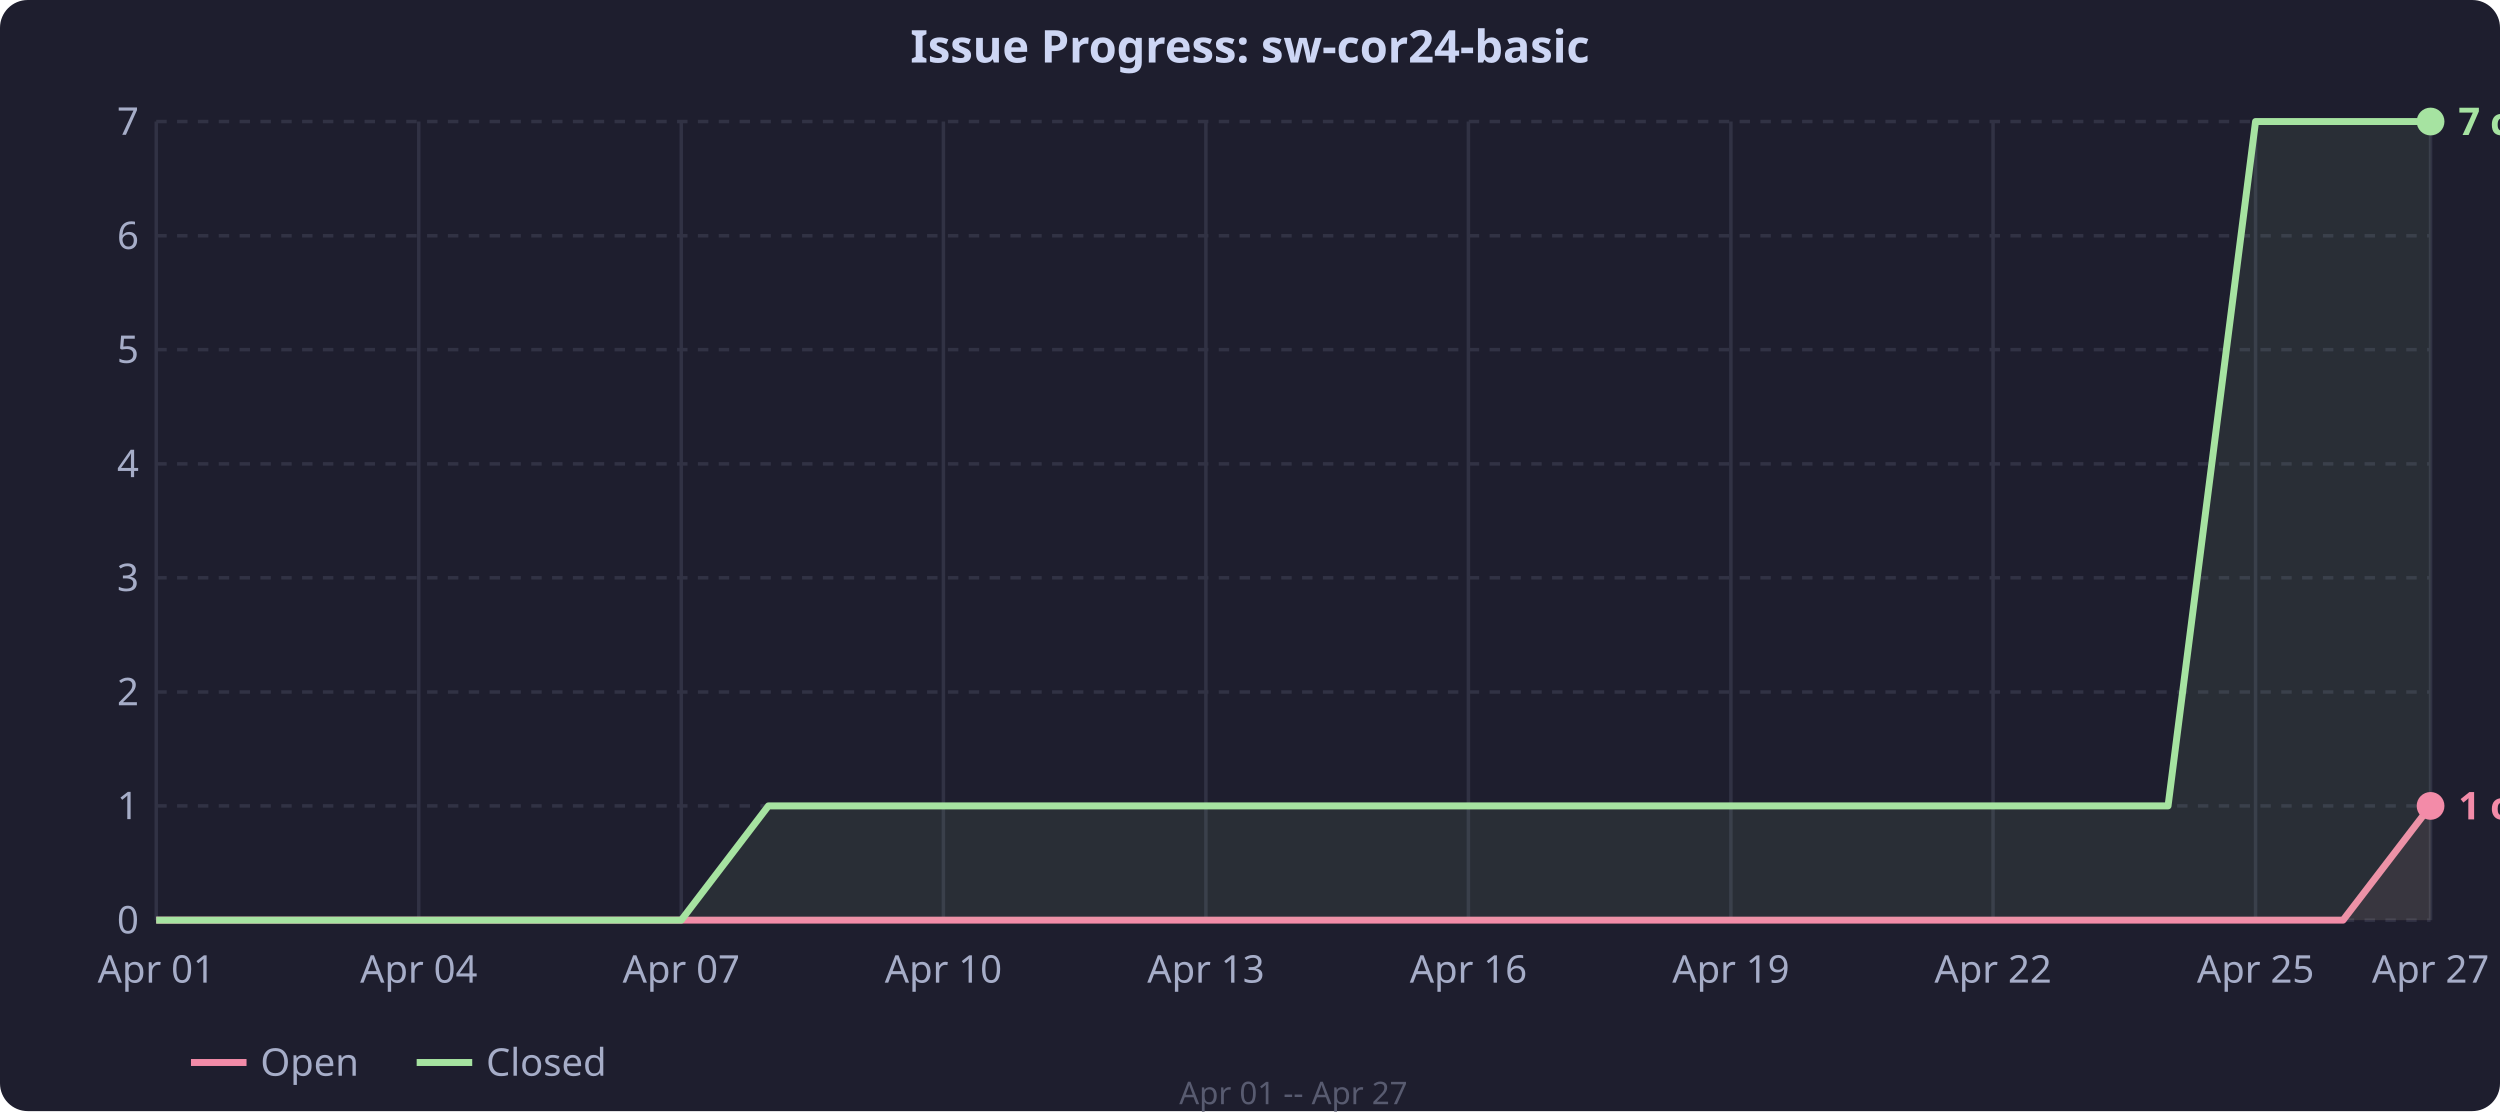
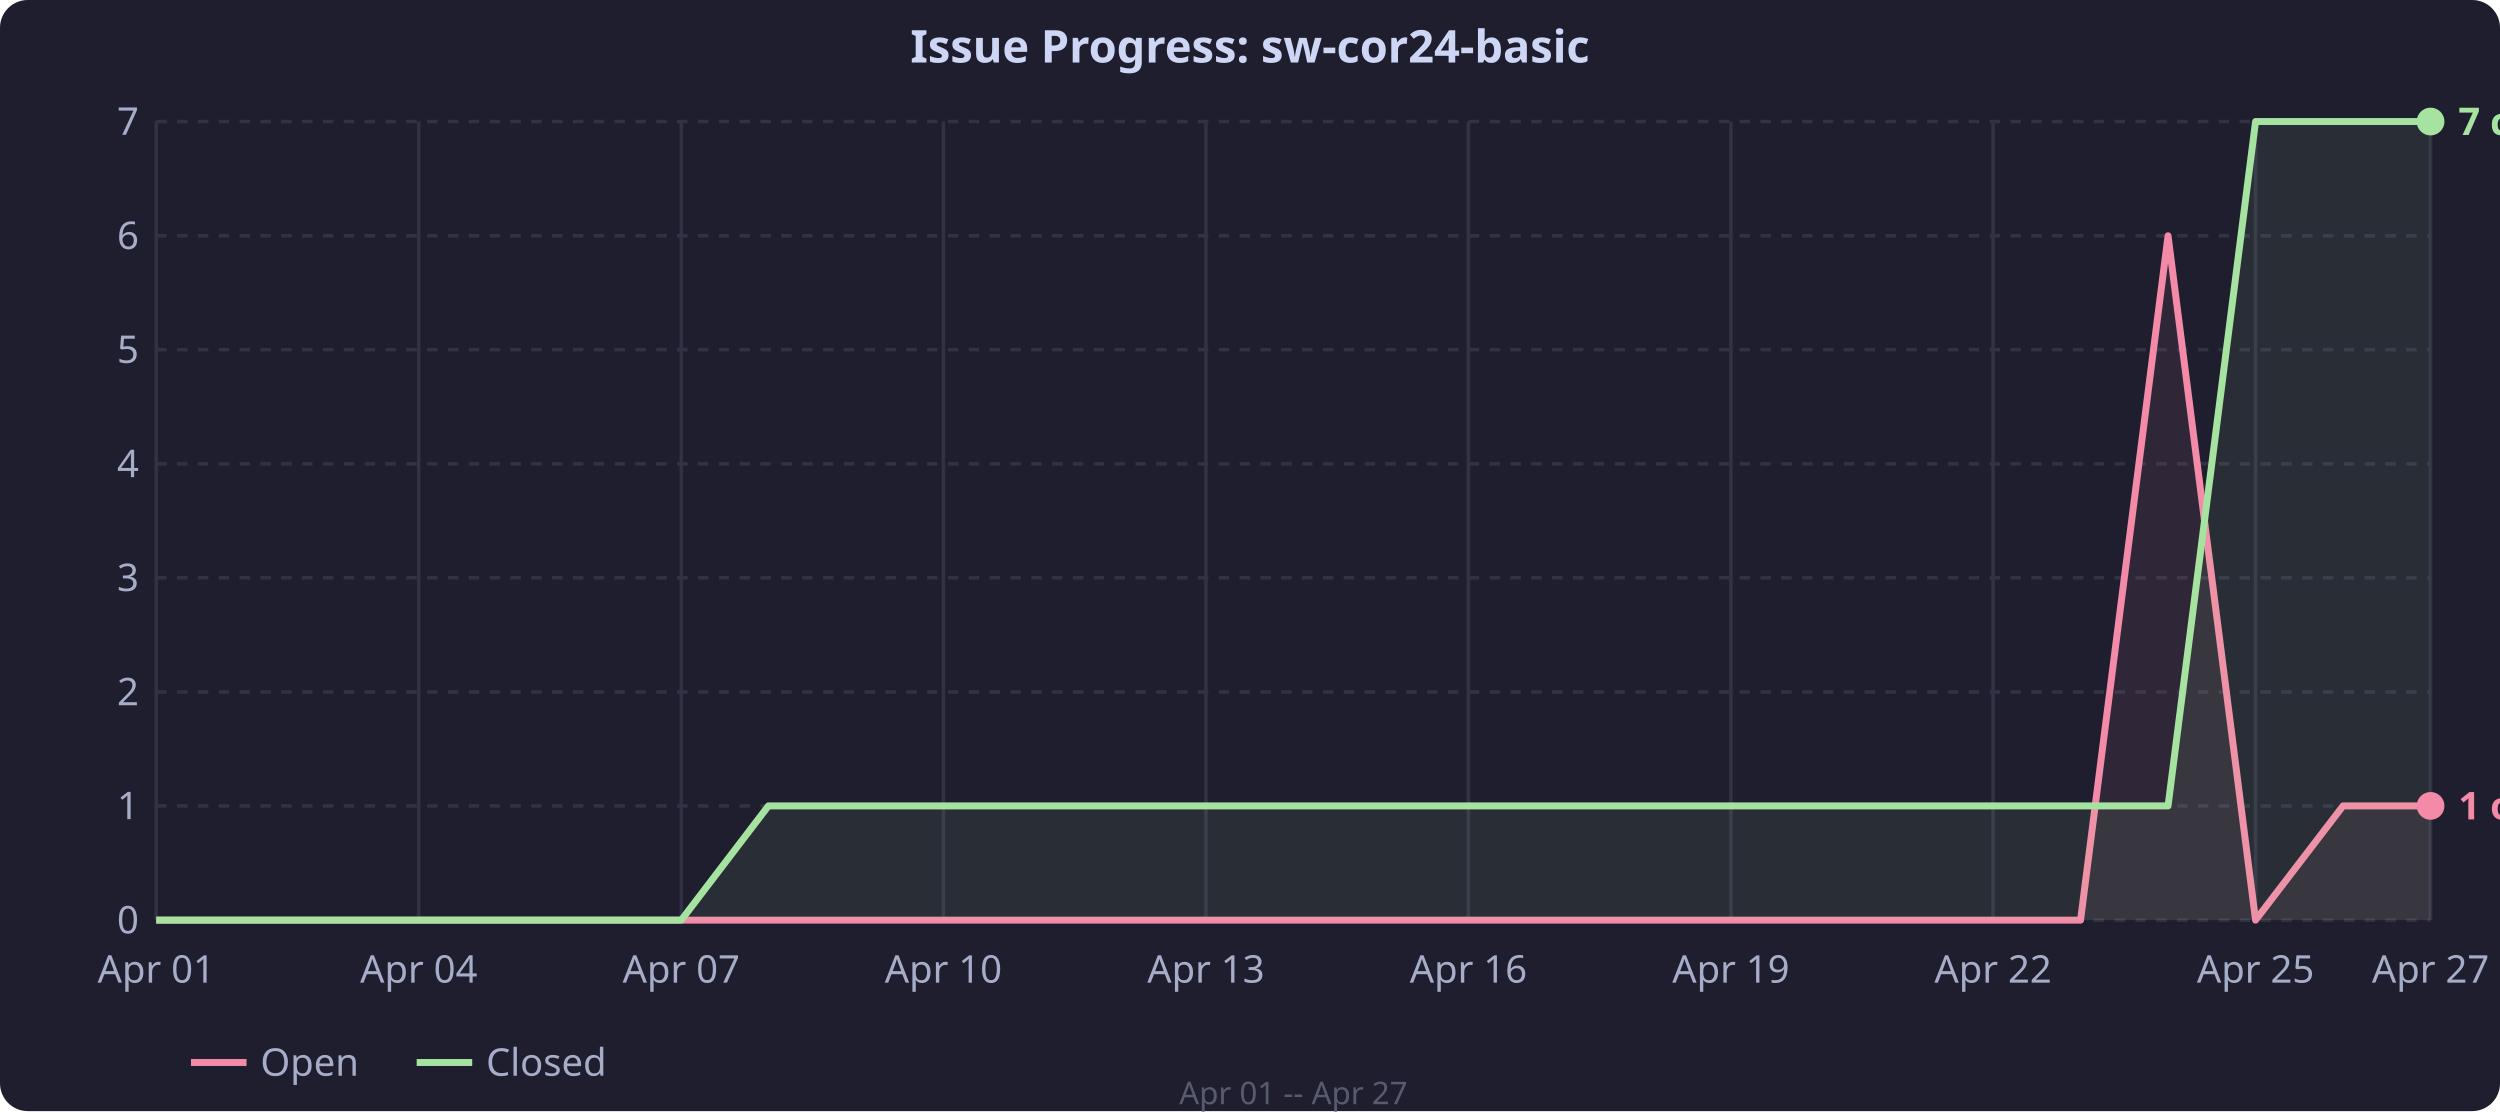
<svg xmlns="http://www.w3.org/2000/svg" viewBox="0 0 720 320" style="font-family: system-ui, sans-serif; font-size: 11px; color: #cdd6f4;">
  <rect width="720" height="320" fill="#1e1e2e" rx="8" />
  <line x1="45" y1="265.0" x2="700" y2="265.0" stroke="#313244" stroke-dasharray="3,3" />
  <text x="40" y="265.0" fill="#a6adc8" text-anchor="end" dominant-baseline="middle">0</text>
  <line x1="45" y1="232.1" x2="700" y2="232.1" stroke="#313244" stroke-dasharray="3,3" />
  <text x="40" y="232.1" fill="#a6adc8" text-anchor="end" dominant-baseline="middle">1</text>
  <line x1="45" y1="199.3" x2="700" y2="199.3" stroke="#313244" stroke-dasharray="3,3" />
  <text x="40" y="199.3" fill="#a6adc8" text-anchor="end" dominant-baseline="middle">2</text>
  <line x1="45" y1="166.4" x2="700" y2="166.4" stroke="#313244" stroke-dasharray="3,3" />
  <text x="40" y="166.4" fill="#a6adc8" text-anchor="end" dominant-baseline="middle">3</text>
  <line x1="45" y1="133.6" x2="700" y2="133.6" stroke="#313244" stroke-dasharray="3,3" />
  <text x="40" y="133.6" fill="#a6adc8" text-anchor="end" dominant-baseline="middle">4</text>
  <line x1="45" y1="100.7" x2="700" y2="100.7" stroke="#313244" stroke-dasharray="3,3" />
  <text x="40" y="100.7" fill="#a6adc8" text-anchor="end" dominant-baseline="middle">5</text>
  <line x1="45" y1="67.9" x2="700" y2="67.9" stroke="#313244" stroke-dasharray="3,3" />
  <text x="40" y="67.9" fill="#a6adc8" text-anchor="end" dominant-baseline="middle">6</text>
  <line x1="45" y1="35.0" x2="700" y2="35.0" stroke="#313244" stroke-dasharray="3,3" />
  <text x="40" y="35.0" fill="#a6adc8" text-anchor="end" dominant-baseline="middle">7</text>
  <text x="45.0" y="283" fill="#a6adc8" text-anchor="middle">Apr 01</text>
  <line x1="45.0" y1="35" x2="45.0" y2="265" stroke="#313244" />
  <text x="120.6" y="283" fill="#a6adc8" text-anchor="middle">Apr 04</text>
  <line x1="120.6" y1="35" x2="120.6" y2="265" stroke="#313244" />
  <text x="196.2" y="283" fill="#a6adc8" text-anchor="middle">Apr 07</text>
  <line x1="196.2" y1="35" x2="196.2" y2="265" stroke="#313244" />
  <text x="271.7" y="283" fill="#a6adc8" text-anchor="middle">Apr 10</text>
  <line x1="271.7" y1="35" x2="271.7" y2="265" stroke="#313244" />
  <text x="347.3" y="283" fill="#a6adc8" text-anchor="middle">Apr 13</text>
  <line x1="347.3" y1="35" x2="347.3" y2="265" stroke="#313244" />
  <text x="422.9" y="283" fill="#a6adc8" text-anchor="middle">Apr 16</text>
  <line x1="422.9" y1="35" x2="422.9" y2="265" stroke="#313244" />
  <text x="498.5" y="283" fill="#a6adc8" text-anchor="middle">Apr 19</text>
  <line x1="498.5" y1="35" x2="498.5" y2="265" stroke="#313244" />
  <text x="574.0" y="283" fill="#a6adc8" text-anchor="middle">Apr 22</text>
  <line x1="574.0" y1="35" x2="574.0" y2="265" stroke="#313244" />
  <text x="649.6" y="283" fill="#a6adc8" text-anchor="middle">Apr 25</text>
  <line x1="649.6" y1="35" x2="649.6" y2="265" stroke="#313244" />
  <text x="700.0" y="283" fill="#a6adc8" text-anchor="middle">Apr 27</text>
  <line x1="700.0" y1="35" x2="700.0" y2="265" stroke="#313244" />
-   <polygon fill="rgba(243,139,168,0.08)" points="45.0,265.0 70.2,265.0 95.4,265.0 120.6,265.0 145.8,265.0 171.0,265.0 196.2,265.0 221.3,265.0 246.5,265.0 271.7,265.0 296.9,265.0 322.1,265.0 347.3,265.0 372.5,265.0 397.7,265.0 422.9,265.0 448.1,265.0 473.3,265.0 498.5,265.0 523.7,265.0 548.8,265.0 574.0,265.0 599.2,265.0 624.4,265.0 649.6,265.0 674.8,265.0 700.0,232.1 700.0,265.0 45.0,265.0" />
-   <polyline fill="none" stroke="#f38ba8" stroke-width="2" stroke-linejoin="round" points="45.0,265.0 70.2,265.0 95.4,265.0 120.6,265.0 145.8,265.0 171.0,265.0 196.2,265.0 221.3,265.0 246.5,265.0 271.7,265.0 296.9,265.0 322.1,265.0 347.3,265.0 372.5,265.0 397.7,265.0 422.9,265.0 448.1,265.0 473.3,265.0 498.5,265.0 523.7,265.0 548.8,265.0 574.0,265.0 599.2,265.0 624.4,265.0 649.6,265.0 674.8,265.0 700.0,232.1" />
+   <polygon fill="rgba(243,139,168,0.08)" points="45.0,265.0 70.2,265.0 95.4,265.0 120.6,265.0 145.8,265.0 171.0,265.0 196.2,265.0 221.3,265.0 246.5,265.0 271.7,265.0 296.9,265.0 322.1,265.0 347.3,265.0 372.5,265.0 397.7,265.0 422.9,265.0 448.1,265.0 473.3,265.0 498.5,265.0 523.7,265.0 548.8,265.0 574.0,265.0 599.2,265.0 624.4,67.9 649.6,265.0 674.8,232.1 700.0,232.1 700.0,265.0 45.0,265.0" />
+   <polyline fill="none" stroke="#f38ba8" stroke-width="2" stroke-linejoin="round" points="45.0,265.0 70.2,265.0 95.4,265.0 120.6,265.0 145.8,265.0 171.0,265.0 196.2,265.0 221.3,265.0 246.5,265.0 271.7,265.0 296.9,265.0 322.1,265.0 347.3,265.0 372.5,265.0 397.7,265.0 422.9,265.0 448.1,265.0 473.3,265.0 498.5,265.0 523.7,265.0 548.8,265.0 574.0,265.0 599.2,265.0 624.4,67.9 649.6,265.0 674.8,232.1 700.0,232.1" />
  <polygon fill="rgba(166,227,161,0.08)" points="45.0,265.0 70.2,265.0 95.4,265.0 120.6,265.0 145.8,265.0 171.0,265.0 196.2,265.0 221.3,232.1 246.5,232.1 271.7,232.1 296.9,232.1 322.1,232.1 347.3,232.1 372.5,232.1 397.7,232.1 422.9,232.1 448.1,232.1 473.3,232.1 498.5,232.1 523.7,232.1 548.8,232.1 574.0,232.1 599.2,232.1 624.4,232.1 649.6,35.0 674.8,35.0 700.0,35.0 700.0,265.0 45.0,265.0" />
  <polyline fill="none" stroke="#a6e3a1" stroke-width="2" stroke-linejoin="round" points="45.0,265.0 70.2,265.0 95.4,265.0 120.6,265.0 145.8,265.0 171.0,265.0 196.2,265.0 221.3,232.1 246.5,232.1 271.7,232.1 296.9,232.1 322.1,232.1 347.3,232.1 372.5,232.1 397.7,232.1 422.9,232.1 448.1,232.1 473.3,232.1 498.5,232.1 523.7,232.1 548.8,232.1 574.0,232.1 599.2,232.1 624.4,232.1 649.6,35.0 674.8,35.0 700.0,35.0" />
  <circle cx="700.0" cy="232.1" r="4" fill="#f38ba8" />
  <circle cx="700.0" cy="35.0" r="4" fill="#a6e3a1" />
  <text x="708.0" y="232.1" fill="#f38ba8" text-anchor="start" dominant-baseline="middle" font-size="11px" font-weight="600">1 open</text>
  <text x="708.0" y="35.0" fill="#a6e3a1" text-anchor="start" dominant-baseline="middle" font-size="11px" font-weight="600">7 closed</text>
  <text x="360" y="18" fill="#cdd6f4" text-anchor="middle" font-size="13px" font-weight="600">Issue Progress: sw-cor24-basic</text>
  <line x1="55" y1="306" x2="71" y2="306" stroke="#f38ba8" stroke-width="2" />
  <text x="75" y="306" fill="#a6adc8" dominant-baseline="middle">Open</text>
  <line x1="120" y1="306" x2="136" y2="306" stroke="#a6e3a1" stroke-width="2" />
  <text x="140" y="306" fill="#a6adc8" dominant-baseline="middle">Closed</text>
  <text x="372.5" y="318" fill="#585b70" text-anchor="middle" font-size="9px">Apr 01 -- Apr 27</text>
</svg>
